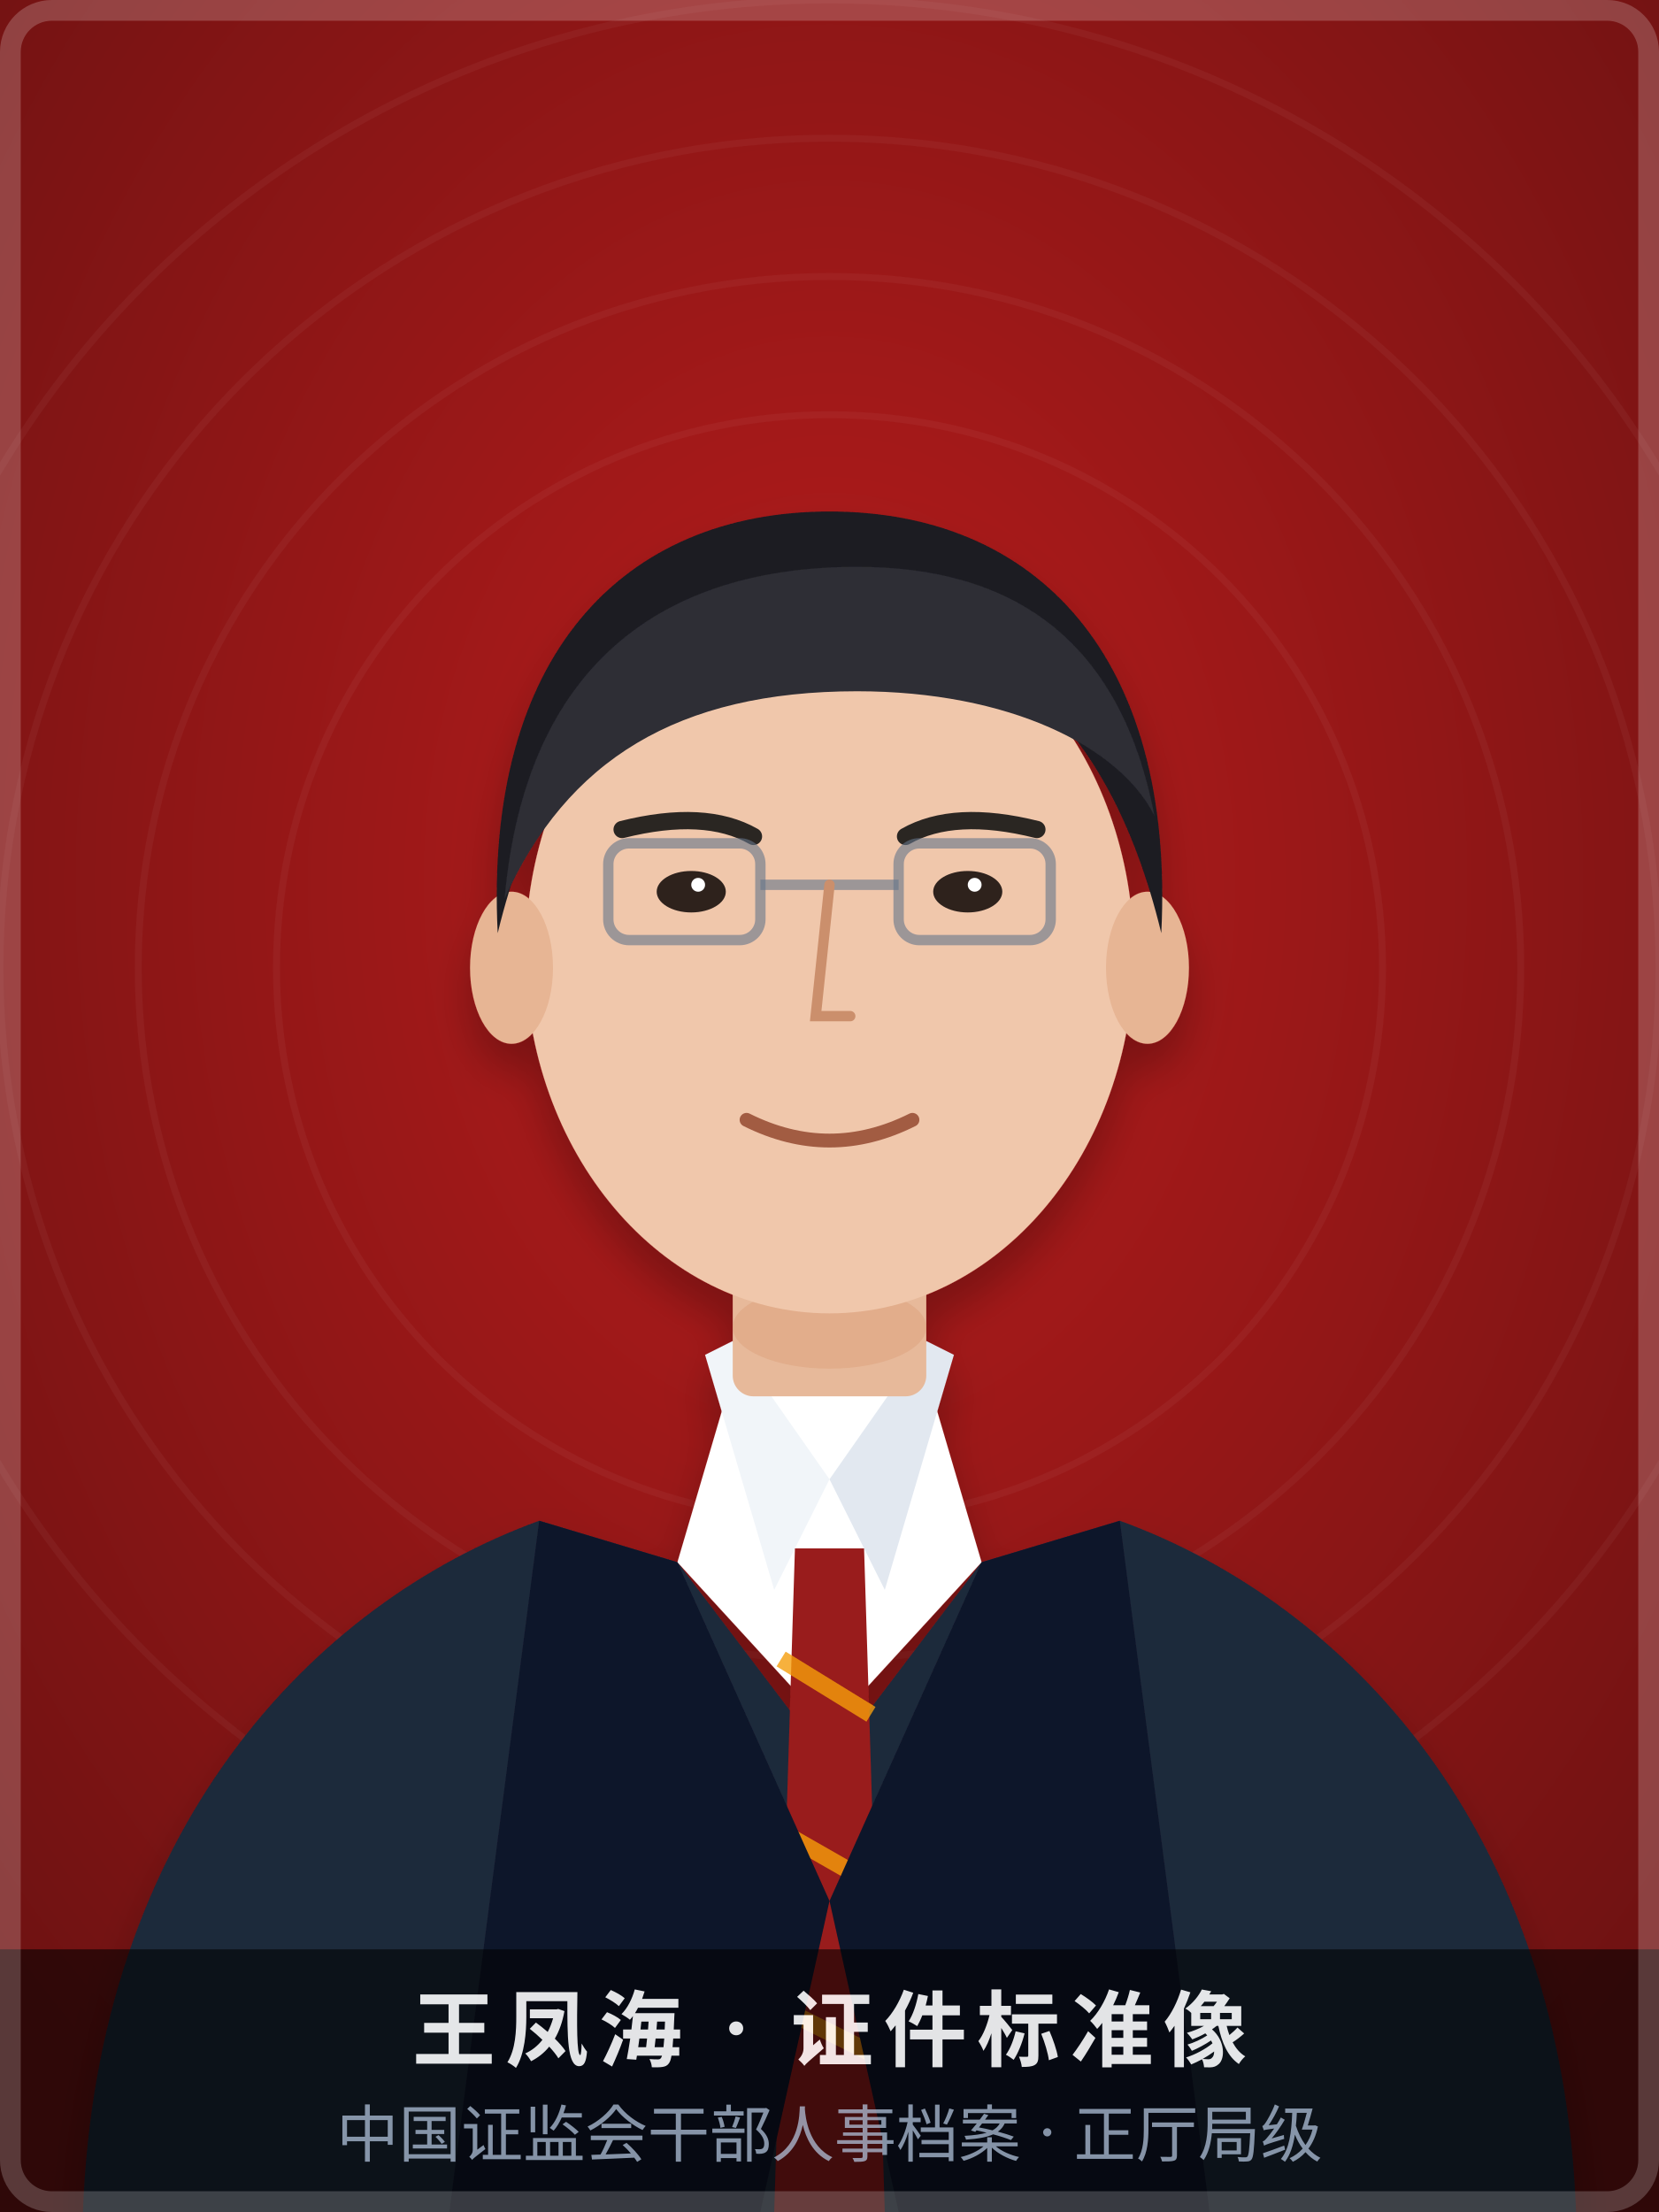
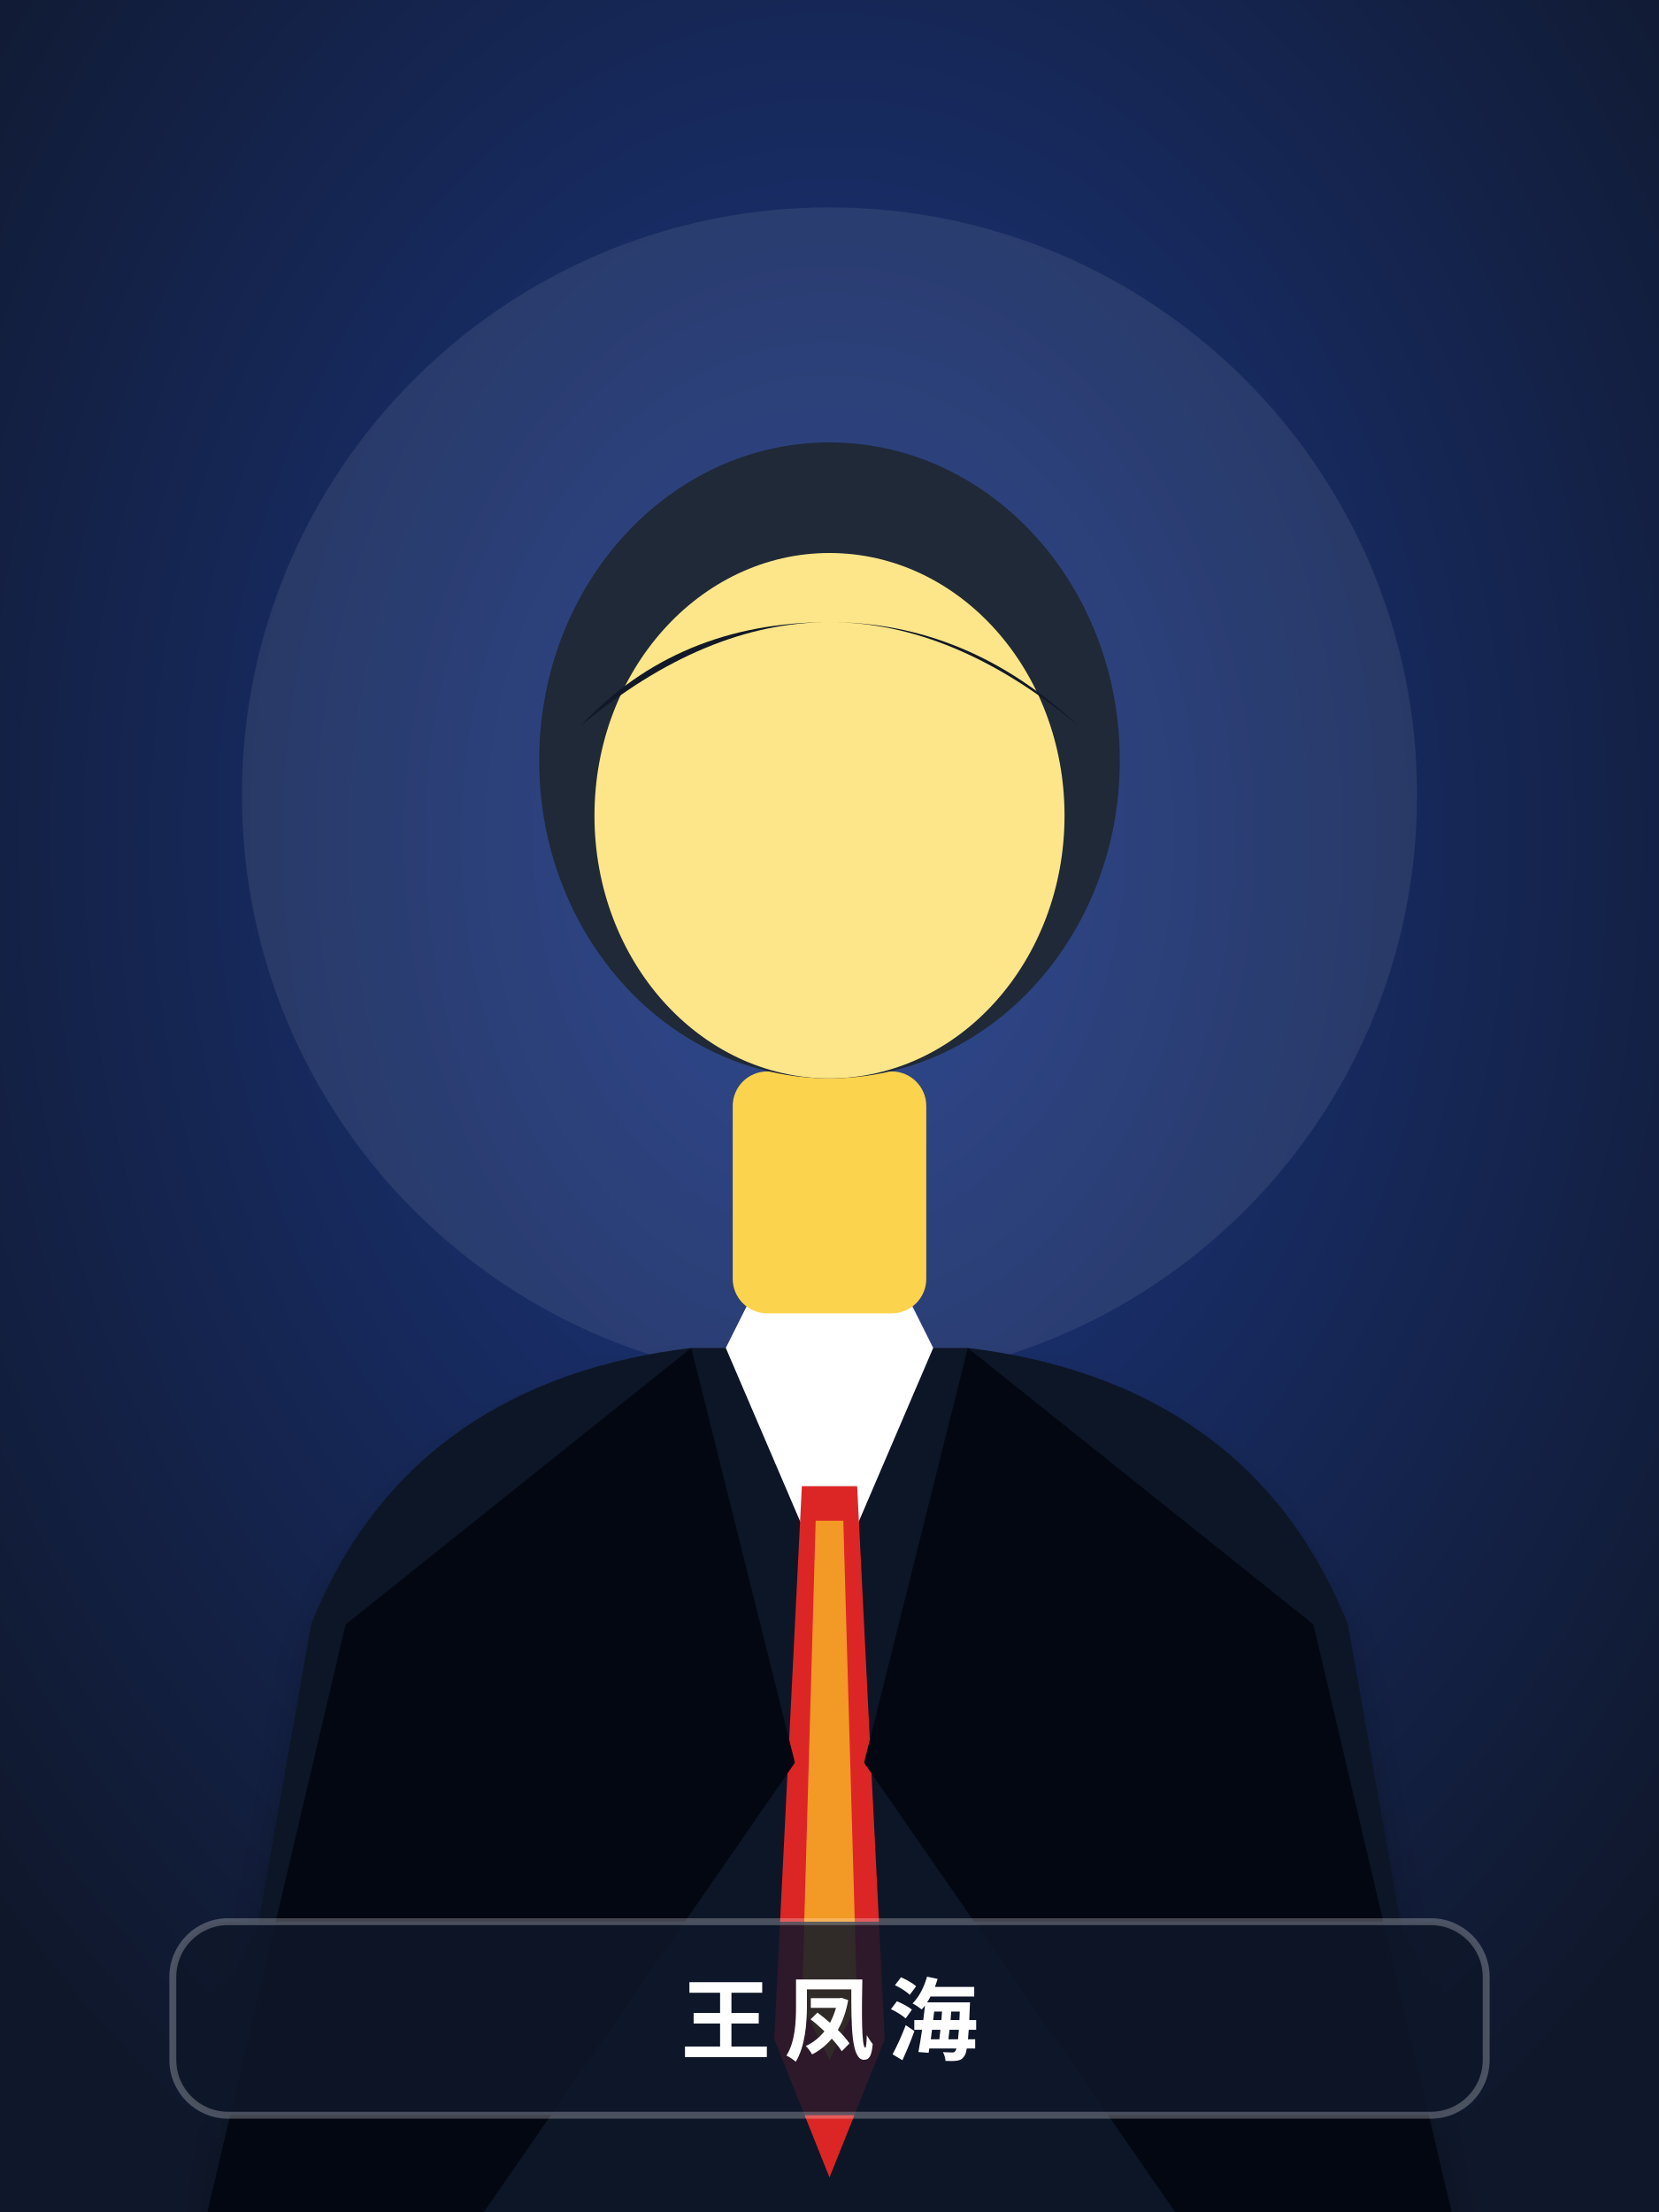
<svg xmlns="http://www.w3.org/2000/svg" viewBox="0 0 240 320" width="240" height="320">
  <defs>
-     <radialGradient id="bgGrad-wang-fenghai" cx="50%" cy="40%" r="70%">
-       <stop offset="0%" stop-color="#b91c1c" />
-       <stop offset="100%" stop-color="#6e1212" />
+     <radialGradient id="bgGrad-wang-fenghai" cx="50%" cy="38%" r="70%">
+       <stop offset="0%" stop-color="#1e3a8a" />
+       <stop offset="100%" stop-color="#0f172a" />
    </radialGradient>
    <filter id="shadow-wang-fenghai" x="-10%" y="-10%" width="120%" height="120%">
      <feDropShadow dx="0" dy="4" stdDeviation="3" flood-opacity="0.25" />
    </filter>
  </defs>
  <rect width="240" height="320" fill="url(#bgGrad-wang-fenghai)" />
-   <g opacity="0.04" stroke="#ffffff" stroke-width="1" fill="none">
-     <circle cx="120" cy="140" r="80" />
-     <circle cx="120" cy="140" r="100" />
-     <circle cx="120" cy="140" r="120" />
-     <circle cx="120" cy="140" r="140" />
-   </g>
-   <g filter="url(#shadow-wang-fenghai)">
-     <path d="M 12 320 C 14 265, 45 232, 78 220 L 98 226 L 120 255 L 142 226 L 162 220 C 195 232, 226 265, 228 320 Z" fill="#1e293b" />
-     <polygon points="98,226 120,250 142,226 132,192 108,192" fill="#ffffff" />
-     <polygon points="102,196 112,230 120,214 106,194" fill="#f1f5f9" />
-     <polygon points="138,196 128,230 120,214 134,194" fill="#e2e8f0" />
-     <polygon points="115,224 125,224 128,320 112,320" fill="#991b1b" />
-     <line x1="113" y1="240" x2="126" y2="248" stroke="#f59e0b" stroke-width="2.5" opacity="0.8" />
-     <line x1="113" y1="265" x2="127" y2="273" stroke="#f59e0b" stroke-width="2.5" opacity="0.8" />
-     <line x1="112" y1="290" x2="128" y2="298" stroke="#f59e0b" stroke-width="2.5" opacity="0.8" />
-     <polygon points="78,220 98,226 120,275 110,320 65,320" fill="#0f172a" />
-     <polygon points="162,220 142,226 120,275 130,320 175,320" fill="#0f172a" />
-     <rect x="106" y="172" width="28" height="30" rx="3" fill="#e7b99a" />
-     <ellipse cx="120" cy="192" rx="14" ry="6" fill="#d99b75" opacity="0.4" />
-     <ellipse cx="120" cy="138" rx="44" ry="52" fill="#f0c7ab" />
-     <ellipse cx="74" cy="140" rx="6" ry="11" fill="#e7b594" />
-     <ellipse cx="166" cy="140" rx="6" ry="11" fill="#e7b594" />
-     <path d="M 72 135 C 70 95, 90 74, 120 74 C 150 74, 170 95, 168 135 C 160 102, 142 90, 120 90 C 98 90, 80 102, 72 135 Z" fill="#1e1e24" />
-     <path d="M 73 130 C 76 96, 96 82, 124 82 C 146 82, 162 92, 167 118 C 162 108, 146 100, 124 100 C 98 100, 82 110, 73 130 Z" fill="#2d2d34" />
-     <path d="M 90 120 Q 102 117 109 121" stroke="#2b2623" stroke-width="2.5" stroke-linecap="round" fill="none" />
-     <path d="M 150 120 Q 138 117 131 121" stroke="#2b2623" stroke-width="2.5" stroke-linecap="round" fill="none" />
-     <ellipse cx="100" cy="129" rx="5" ry="3" fill="#2d221e" />
-     <ellipse cx="140" cy="129" rx="5" ry="3" fill="#2d221e" />
-     <circle cx="101" cy="128" r="1" fill="#ffffff" />
-     <circle cx="141" cy="128" r="1" fill="#ffffff" />
-     <rect x="88" y="122" width="22" height="14" rx="3" fill="none" stroke="#64748b" stroke-width="1.5" opacity="0.6" />
-     <rect x="130" y="122" width="22" height="14" rx="3" fill="none" stroke="#64748b" stroke-width="1.5" opacity="0.6" />
-     <line x1="110" y1="128" x2="130" y2="128" stroke="#64748b" stroke-width="1.5" opacity="0.6" />
-     <path d="M 120 128 L 118 147 L 123 147" stroke="#cb8f6c" stroke-width="1.5" stroke-linecap="round" fill="none" />
-     <path d="M 108 162 Q 120 168 132 162" stroke="#a25b42" stroke-width="2" stroke-linecap="round" fill="none" />
-   </g>
-   <g opacity="0.88">
-     <rect x="0" y="282" width="240" height="38" fill="#000000" fill-opacity="0.65" />
-     <text x="120" y="298" font-family="-apple-system, BlinkMacSystemFont, 'PingFang SC', 'Microsoft YaHei', sans-serif" font-size="12" font-weight="bold" fill="#ffffff" text-anchor="middle" letter-spacing="1.5">
-       王凤海 · 证件标准像
-     </text>
-     <text x="120" y="312" font-family="-apple-system, BlinkMacSystemFont, 'PingFang SC', sans-serif" font-size="9" fill="#94a3b8" text-anchor="middle">
-       中国证监会干部人事档案 · 正厅局级
-     </text>
-   </g>
-   <rect x="1.5" y="1.5" width="237" height="317" rx="6" fill="none" stroke="#ffffff" stroke-opacity="0.2" stroke-width="3" />
+   <circle cx="120" cy="115" r="85" fill="white" opacity="0.08" />
+   <path d="M 30 320 L 45 235 C 55 210 75 198 100 195 L 140 195 C 165 198 185 210 195 235 L 210 320 Z" fill="#111827" filter="url(#shadow-wang-fenghai)" />
+   <polygon points="105,195 120,230 135,195 130,185 110,185" fill="#ffffff" />
+   <polygon points="116,215 124,215 128,295 120,315 112,295" fill="#dc2626" />
+   <polygon points="118,220 122,220 124,290 120,298 116,290" fill="#fbbf24" opacity="0.75" />
+   <polygon points="50,235 100,195 115,255 70,320 30,320" fill="#030712" />
+   <polygon points="190,235 140,195 125,255 170,320 210,320" fill="#030712" />
+   <rect x="106" y="155" width="28" height="35" rx="5" fill="#fcd34d" />
+   <ellipse cx="120" cy="110" rx="42" ry="46" fill="#1f2937" />
+   <ellipse cx="120" cy="118" rx="34" ry="38" fill="#fde68a" />
+   <path d="M 84 105 Q 120 75 156 105 Q 140 90 120 90 Q 98 90 84 105 Z" fill="#111827" />
+   <rect x="25" y="278" width="190" height="28" rx="8" fill="rgba(15, 23, 42, 0.85)" stroke="rgba(255, 255, 255, 0.25)" stroke-width="1" />
+   <text x="120" y="297" font-family="-apple-system, BlinkMacSystemFont, 'Segoe UI', PingFang SC, 'Microsoft YaHei', sans-serif" font-size="13" font-weight="bold" fill="#ffffff" text-anchor="middle" letter-spacing="2">
+     王凤海
+   </text>
</svg>
